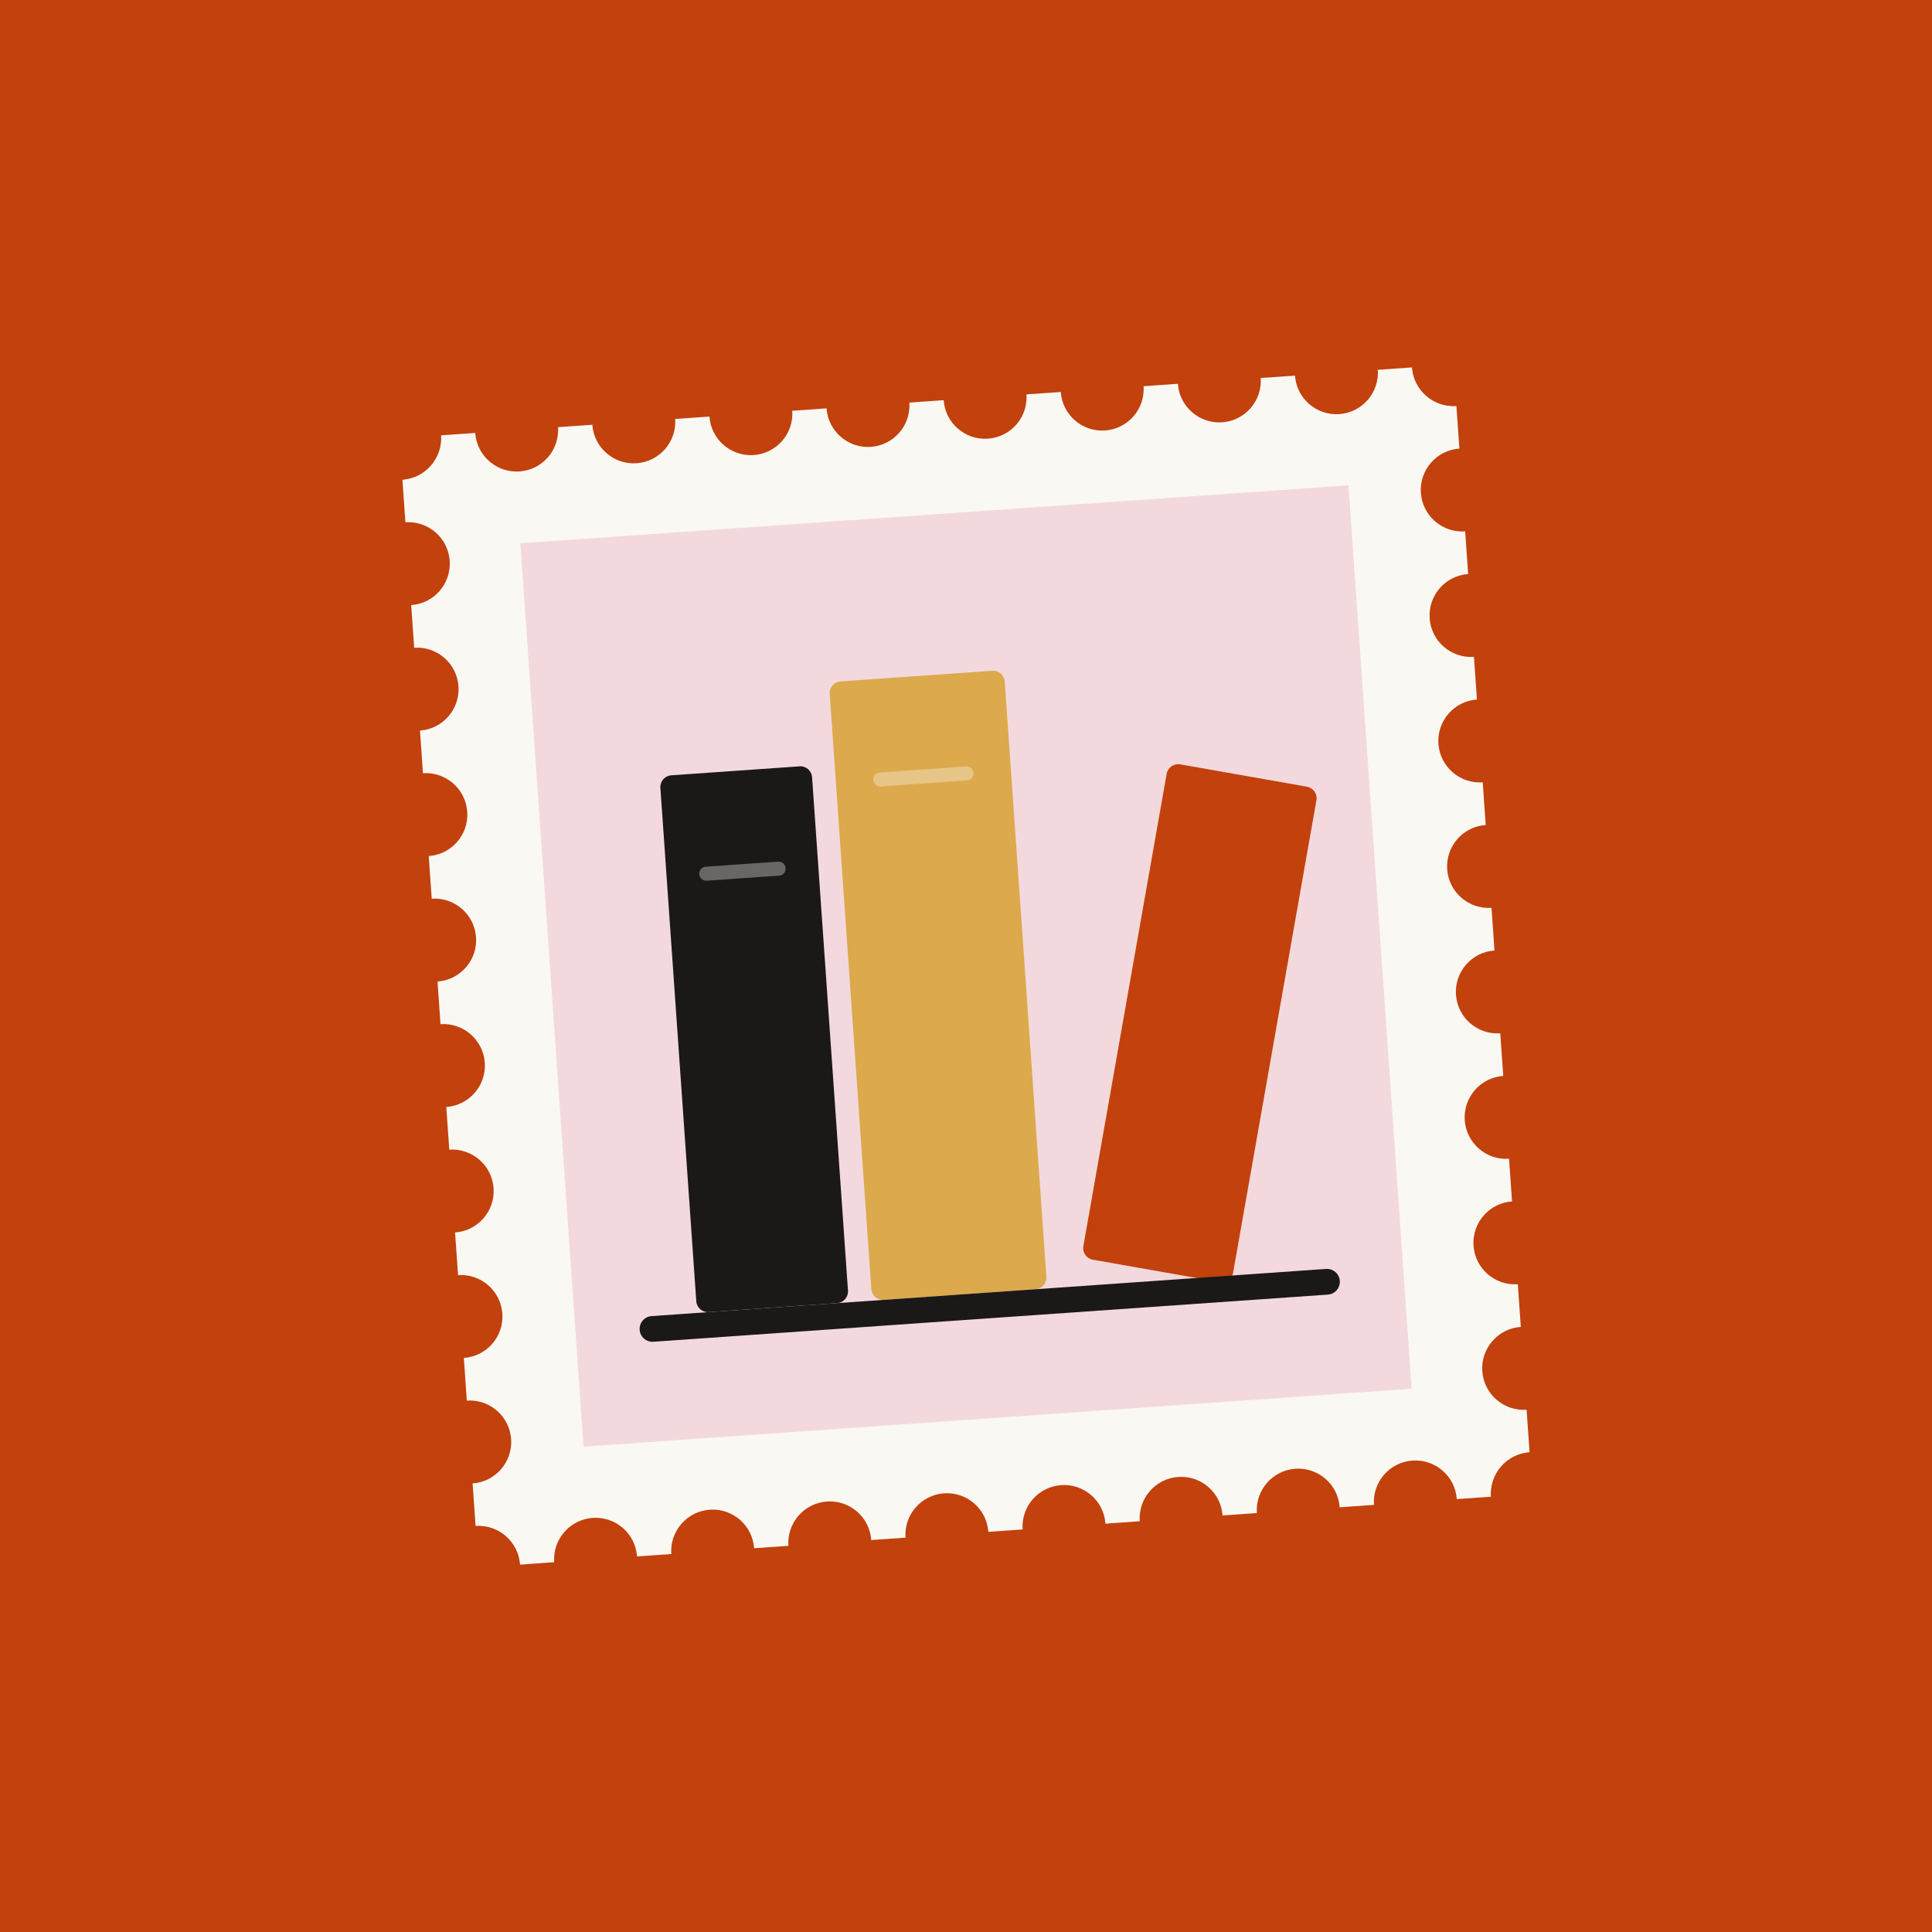
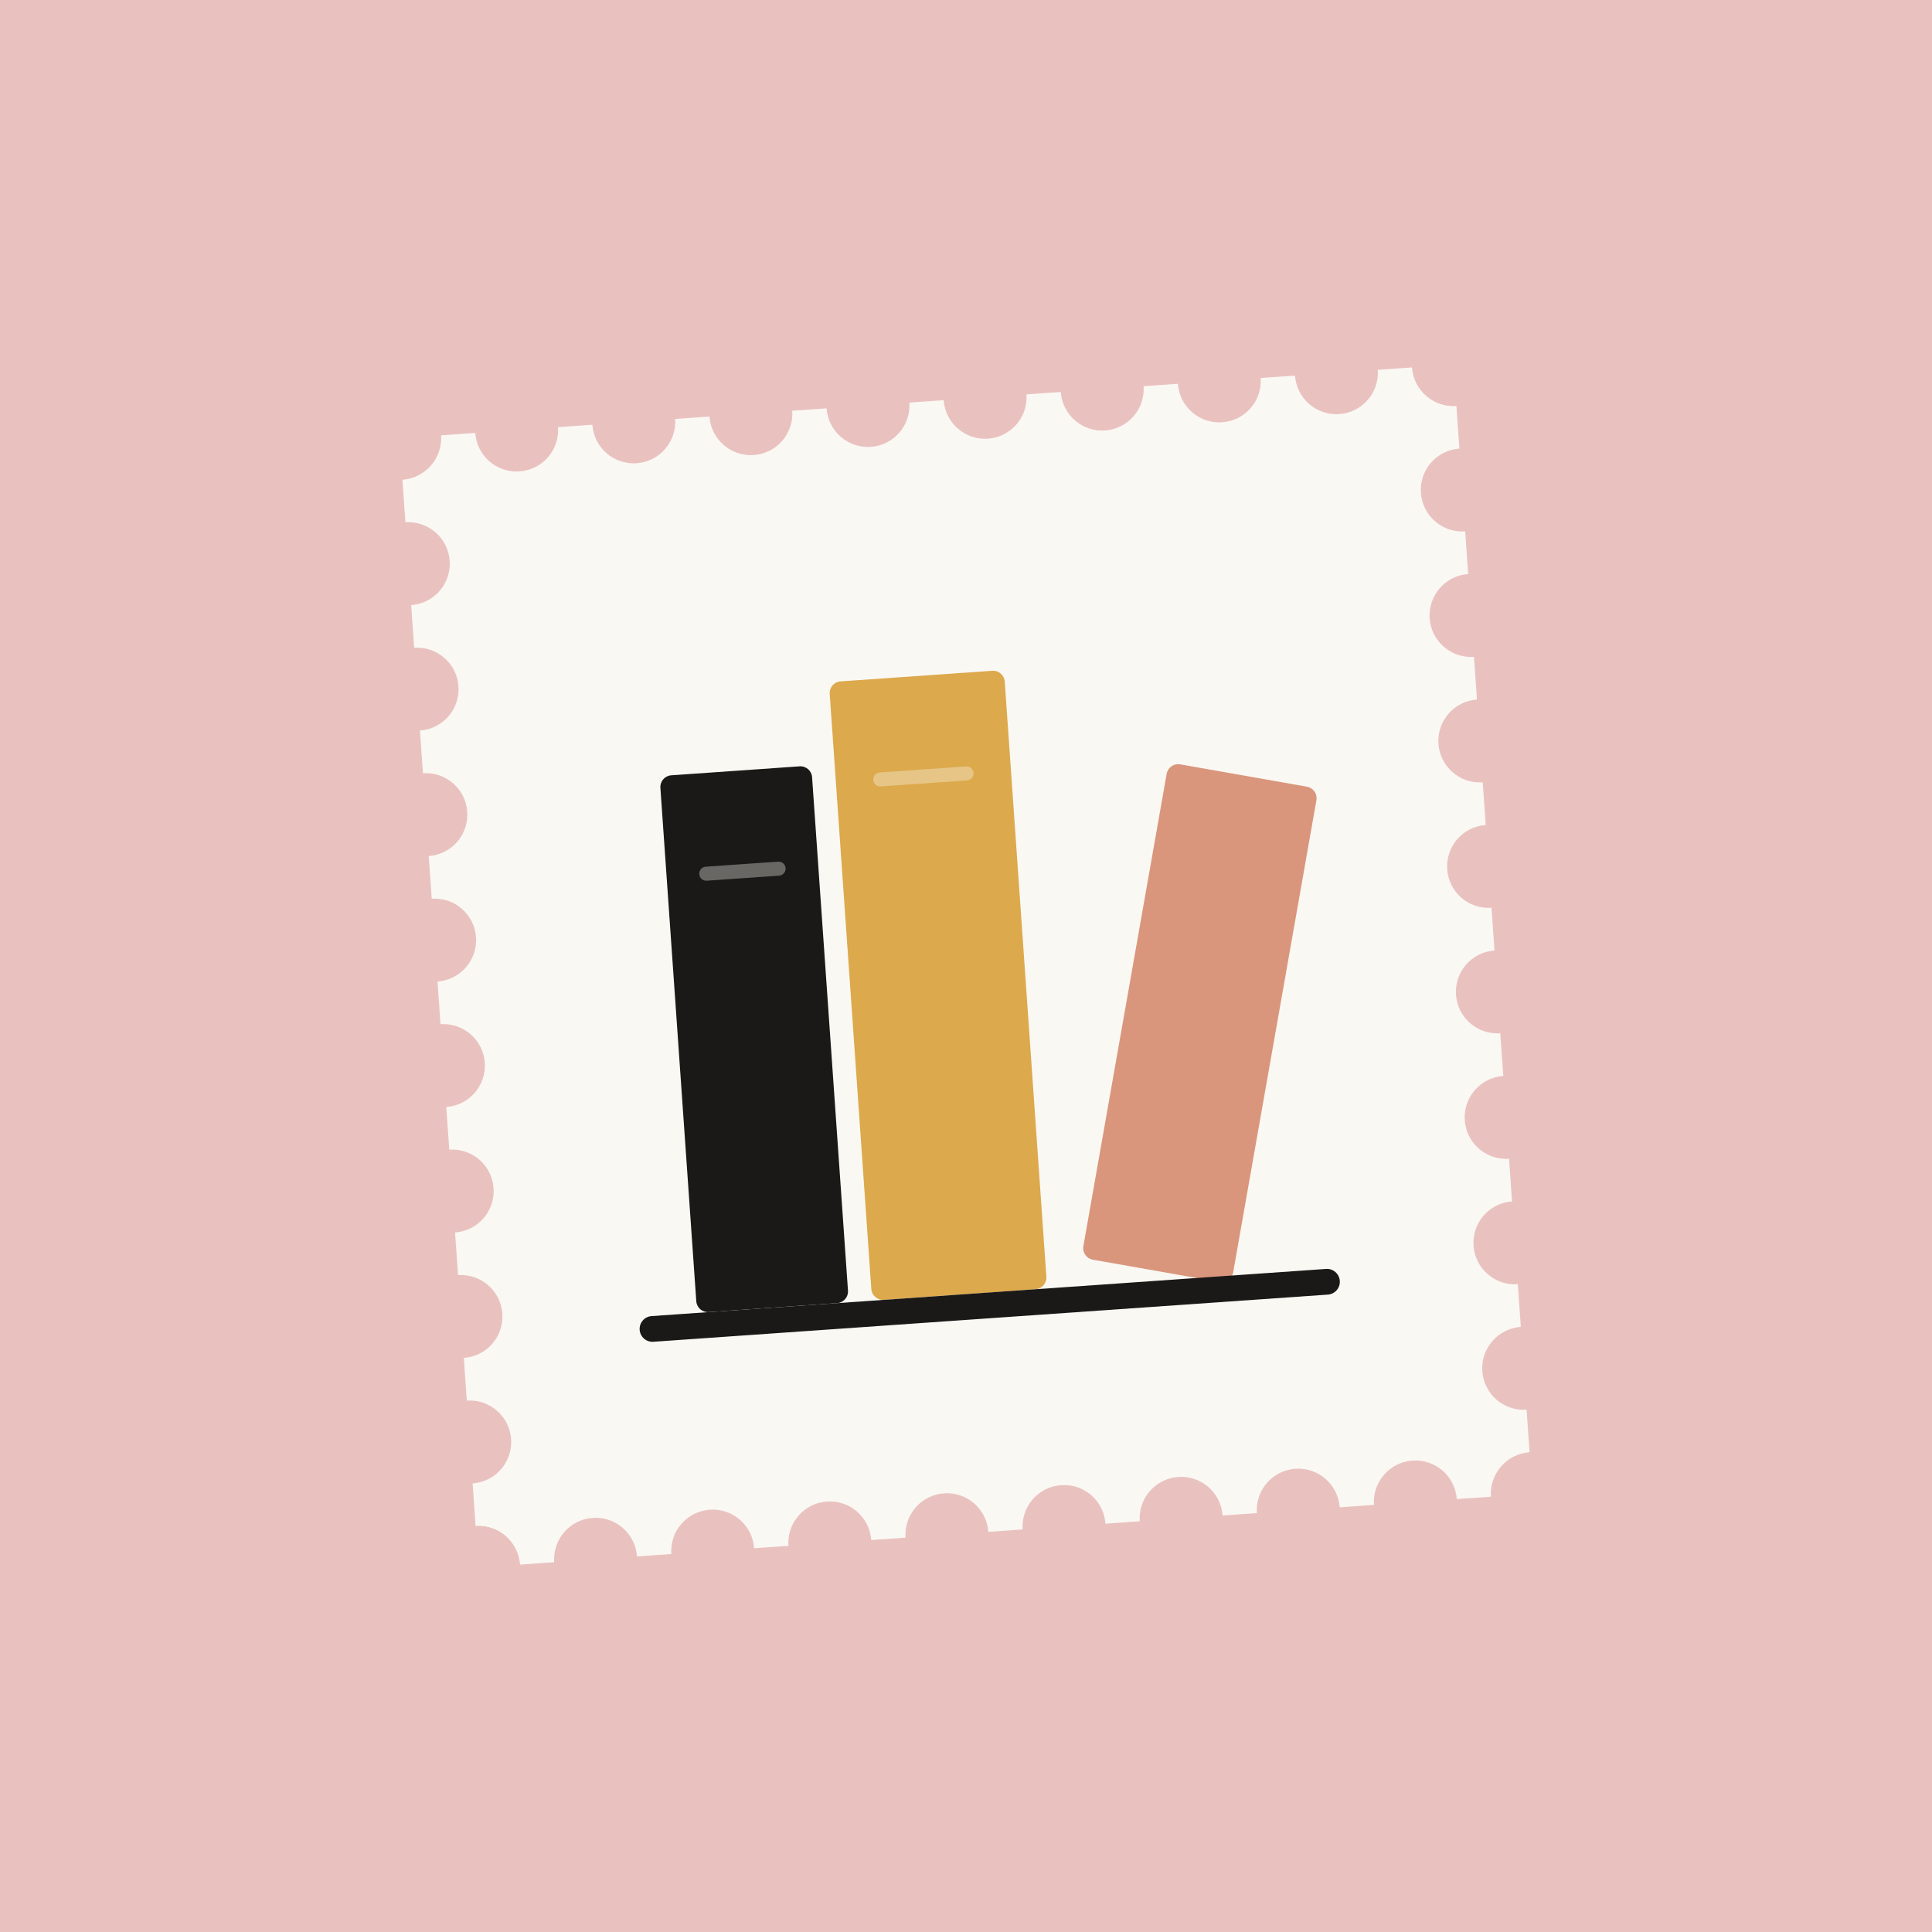
<svg xmlns="http://www.w3.org/2000/svg" viewBox="0 0 1024 1024">
-   <rect width="1024" height="1024" fill="#C2410C" />
+   <rect width="1024" height="1024" fill="#E9C2C0" />
  <g transform="rotate(-4 512 512)">
    <rect x="232" y="212" width="560" height="600" fill="#FAF8F3" />
-     <g fill="#C2410C">
+     <g fill="#E9C2C0">
      <circle cx="232.0" cy="212" r="22" />
      <circle cx="232.0" cy="812" r="22" />
      <circle cx="294.222" cy="212" r="22" />
      <circle cx="294.222" cy="812" r="22" />
      <circle cx="356.444" cy="212" r="22" />
      <circle cx="356.444" cy="812" r="22" />
      <circle cx="418.667" cy="212" r="22" />
      <circle cx="418.667" cy="812" r="22" />
      <circle cx="480.889" cy="212" r="22" />
      <circle cx="480.889" cy="812" r="22" />
      <circle cx="543.111" cy="212" r="22" />
      <circle cx="543.111" cy="812" r="22" />
      <circle cx="605.333" cy="212" r="22" />
      <circle cx="605.333" cy="812" r="22" />
      <circle cx="667.556" cy="212" r="22" />
      <circle cx="667.556" cy="812" r="22" />
      <circle cx="729.778" cy="212" r="22" />
      <circle cx="729.778" cy="812" r="22" />
      <circle cx="792.0" cy="212" r="22" />
      <circle cx="792.0" cy="812" r="22" />
      <circle cx="232" cy="212.0" r="22" />
      <circle cx="792" cy="212.0" r="22" />
      <circle cx="232" cy="278.667" r="22" />
      <circle cx="792" cy="278.667" r="22" />
      <circle cx="232" cy="345.333" r="22" />
      <circle cx="792" cy="345.333" r="22" />
      <circle cx="232" cy="412.0" r="22" />
      <circle cx="792" cy="412.0" r="22" />
      <circle cx="232" cy="478.667" r="22" />
      <circle cx="792" cy="478.667" r="22" />
      <circle cx="232" cy="545.333" r="22" />
      <circle cx="792" cy="545.333" r="22" />
      <circle cx="232" cy="612.0" r="22" />
      <circle cx="792" cy="612.0" r="22" />
      <circle cx="232" cy="678.667" r="22" />
      <circle cx="792" cy="678.667" r="22" />
      <circle cx="232" cy="745.333" r="22" />
      <circle cx="792" cy="745.333" r="22" />
      <circle cx="232" cy="812.0" r="22" />
      <circle cx="792" cy="812.0" r="22" />
    </g>
-     <rect x="292" y="272" width="440" height="480" fill="#F3D9DD" />
+     <rect x="292" y="272" width="440" height="480" fill="#FAF8F3" />
    <g transform="translate(512 528) scale(.62) translate(-512 -506)">
      <rect x="262" y="300" width="130" height="460" rx="10" fill="#1B1917" />
      <rect x="412" y="230" width="150" height="530" rx="10" fill="#DCA94C" />
      <g transform="rotate(14 690 760)">
-         <rect x="590" y="330" width="130" height="430" rx="10" fill="#C2410C" />
+         <rect x="590" y="330" width="130" height="430" rx="10" fill="#D9967C" />
      </g>
      <rect x="212" y="760" width="600" height="22" rx="11" fill="#1B1917" />
      <rect x="290" y="380" width="74" height="12" rx="6" fill="#FAF8F3" opacity=".35" />
      <rect x="444" y="310" width="86" height="12" rx="6" fill="#FAF8F3" opacity=".35" />
    </g>
  </g>
</svg>
